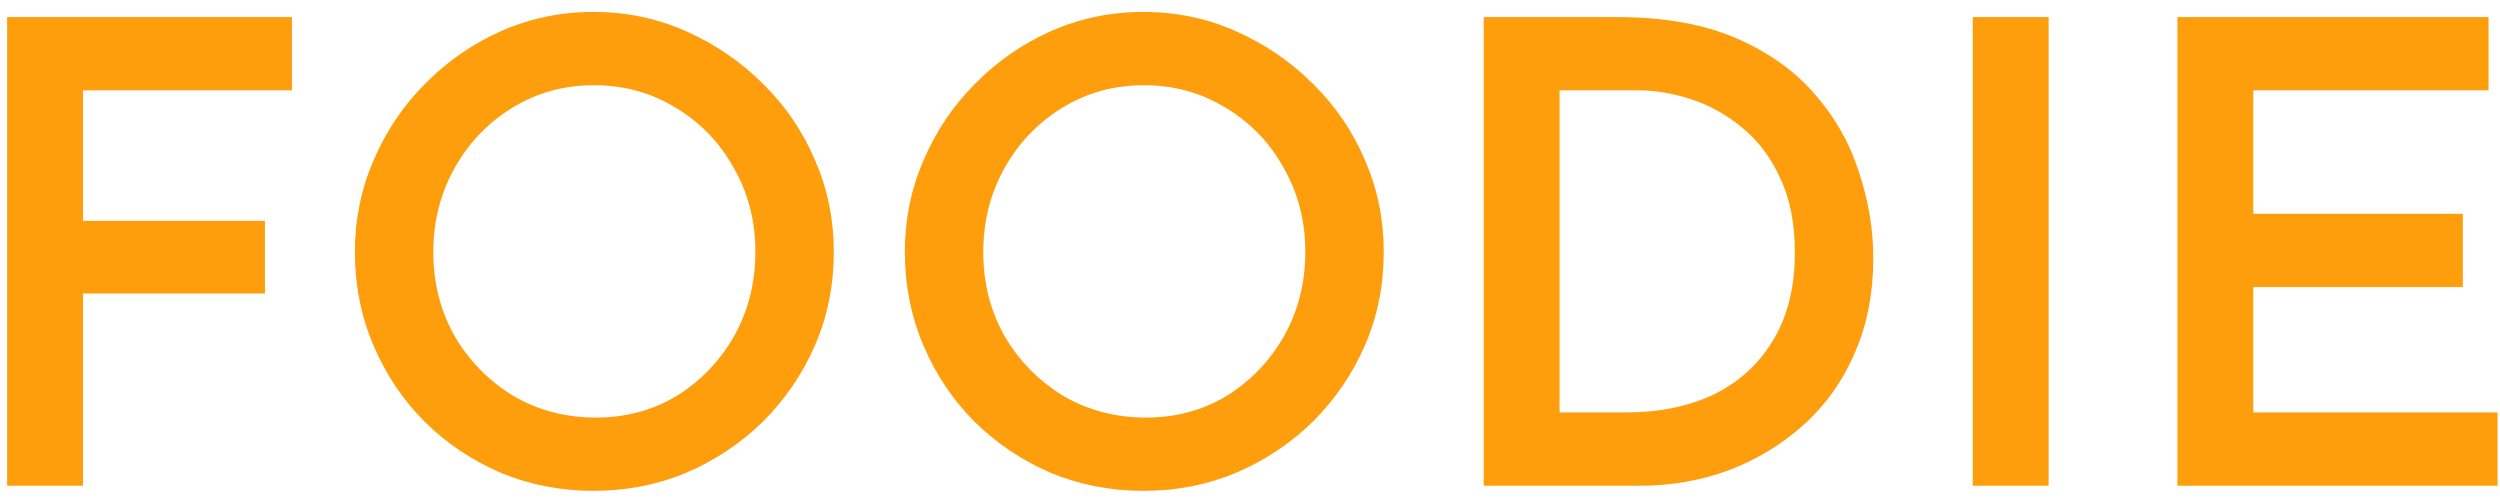
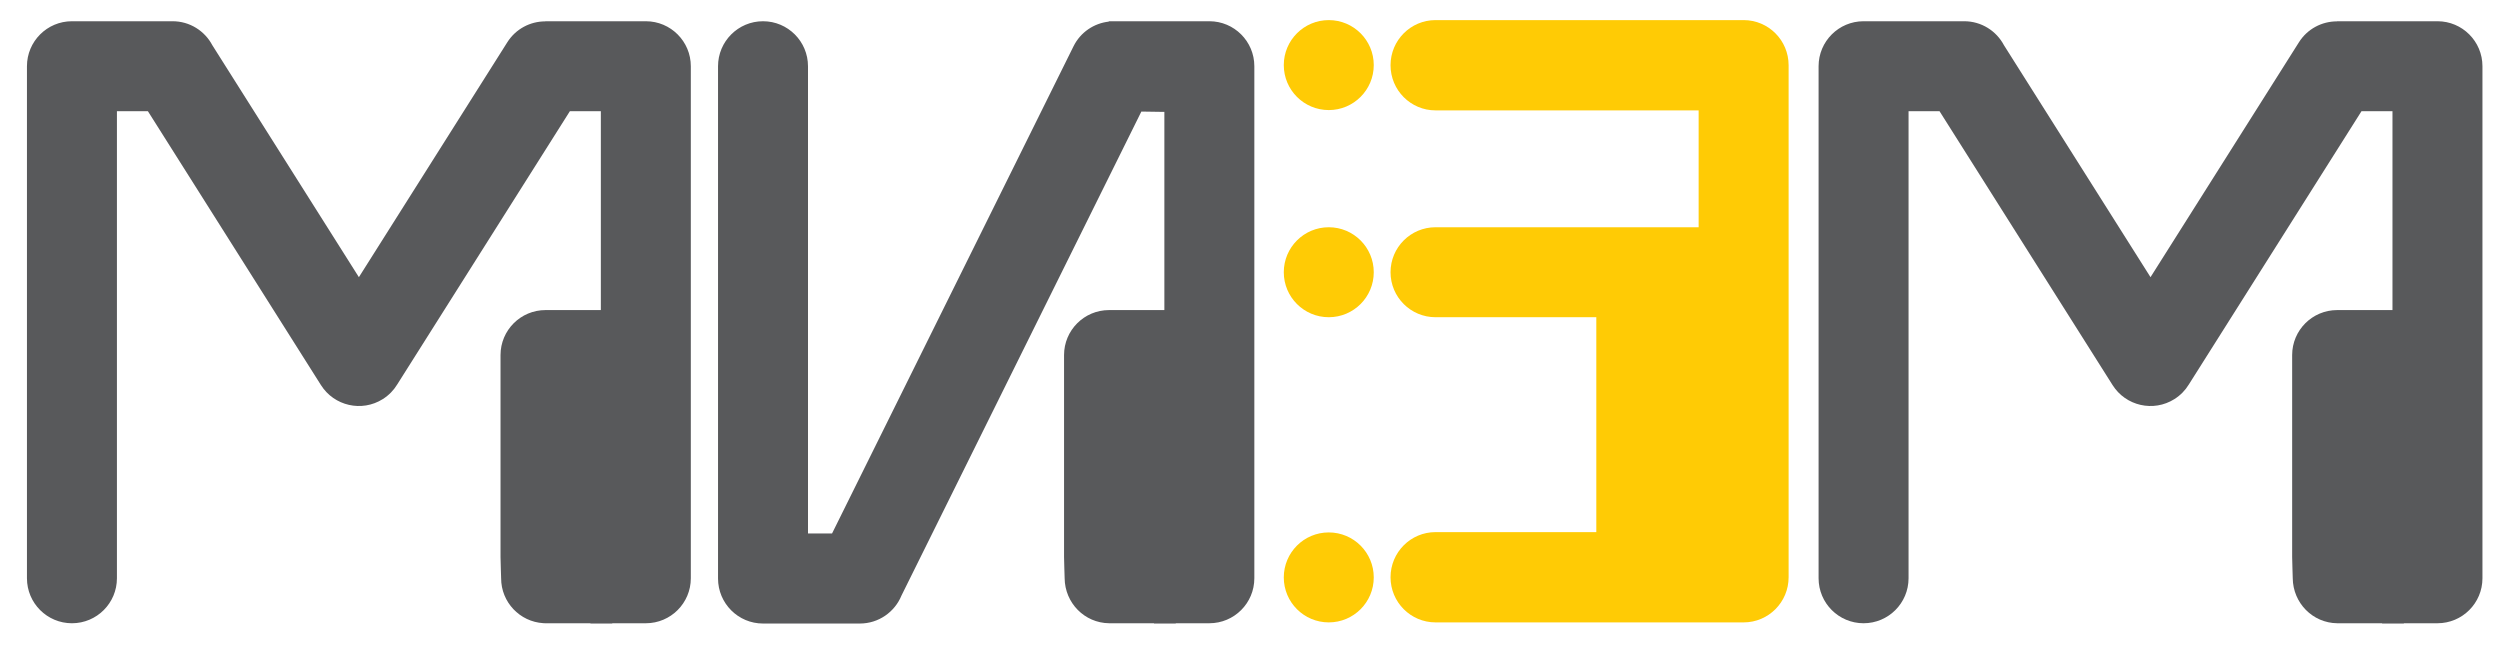
- <svg xmlns="http://www.w3.org/2000/svg" width="175" height="35" viewBox="0 0 175 35" fill="none">
-   <path d="M0.5 1.195H20.435V6.325H5.81V15.46H18.545V20.545H5.81V34H0.5V1.195ZM24.842 17.62C24.842 15.37 25.277 13.24 26.147 11.23C27.017 9.19 28.217 7.405 29.747 5.875C31.277 4.315 33.047 3.085 35.057 2.185C37.097 1.285 39.257 0.835 41.537 0.835C43.847 0.835 46.007 1.285 48.017 2.185C50.057 3.085 51.857 4.315 53.417 5.875C54.977 7.405 56.192 9.19 57.062 11.23C57.932 13.24 58.367 15.37 58.367 17.62C58.367 19.96 57.932 22.135 57.062 24.145C56.192 26.155 54.977 27.94 53.417 29.5C51.857 31.03 50.057 32.23 48.017 33.1C46.007 33.94 43.847 34.36 41.537 34.36C39.257 34.36 37.097 33.94 35.057 33.1C33.047 32.23 31.277 31.045 29.747 29.545C28.217 28.015 27.017 26.23 26.147 24.19C25.277 22.15 24.842 19.96 24.842 17.62ZM30.332 17.665C30.332 19.795 30.827 21.745 31.817 23.515C32.837 25.255 34.202 26.65 35.912 27.7C37.652 28.72 39.587 29.23 41.717 29.23C43.817 29.23 45.707 28.72 47.387 27.7C49.067 26.65 50.402 25.255 51.392 23.515C52.382 21.745 52.877 19.78 52.877 17.62C52.877 15.46 52.367 13.495 51.347 11.725C50.357 9.955 49.007 8.56 47.297 7.54C45.587 6.49 43.682 5.965 41.582 5.965C39.482 5.965 37.577 6.49 35.867 7.54C34.157 8.59 32.807 10 31.817 11.77C30.827 13.54 30.332 15.505 30.332 17.665ZM63.338 17.62C63.338 15.37 63.773 13.24 64.643 11.23C65.513 9.19 66.713 7.405 68.243 5.875C69.773 4.315 71.543 3.085 73.553 2.185C75.593 1.285 77.753 0.835 80.033 0.835C82.343 0.835 84.503 1.285 86.513 2.185C88.553 3.085 90.353 4.315 91.913 5.875C93.473 7.405 94.688 9.19 95.558 11.23C96.428 13.24 96.863 15.37 96.863 17.62C96.863 19.96 96.428 22.135 95.558 24.145C94.688 26.155 93.473 27.94 91.913 29.5C90.353 31.03 88.553 32.23 86.513 33.1C84.503 33.94 82.343 34.36 80.033 34.36C77.753 34.36 75.593 33.94 73.553 33.1C71.543 32.23 69.773 31.045 68.243 29.545C66.713 28.015 65.513 26.23 64.643 24.19C63.773 22.15 63.338 19.96 63.338 17.62ZM68.828 17.665C68.828 19.795 69.323 21.745 70.313 23.515C71.333 25.255 72.698 26.65 74.408 27.7C76.148 28.72 78.083 29.23 80.213 29.23C82.313 29.23 84.203 28.72 85.883 27.7C87.563 26.65 88.898 25.255 89.888 23.515C90.878 21.745 91.373 19.78 91.373 17.62C91.373 15.46 90.863 13.495 89.843 11.725C88.853 9.955 87.503 8.56 85.793 7.54C84.083 6.49 82.178 5.965 80.078 5.965C77.978 5.965 76.073 6.49 74.363 7.54C72.653 8.59 71.303 10 70.313 11.77C69.323 13.54 68.828 15.505 68.828 17.665ZM103.859 34V1.195H113.219C116.489 1.195 119.264 1.69 121.544 2.68C123.824 3.67 125.669 4.99 127.079 6.64C128.489 8.26 129.509 10.075 130.139 12.085C130.799 14.065 131.129 16.06 131.129 18.07C131.129 20.53 130.694 22.75 129.824 24.73C128.984 26.68 127.799 28.345 126.269 29.725C124.739 31.105 122.984 32.17 121.004 32.92C119.054 33.64 116.984 34 114.794 34H103.859ZM109.169 28.87H113.804C116.144 28.87 118.199 28.45 119.969 27.61C121.739 26.74 123.119 25.48 124.109 23.83C125.129 22.15 125.639 20.11 125.639 17.71C125.639 15.64 125.294 13.885 124.604 12.445C123.944 11.005 123.059 9.835 121.949 8.935C120.869 8.035 119.684 7.375 118.394 6.955C117.134 6.535 115.904 6.325 114.704 6.325H109.169V28.87ZM138.093 1.195H143.403V34H138.093V1.195ZM152.419 1.195H174.199V6.325H157.729V14.965H172.399V20.095H157.729V28.87H174.829V34H152.419V1.195Z" fill="#FE9E0D" />
+ <svg xmlns="http://www.w3.org/2000/svg" version="1.1" id="Слой_1" x="0px" y="0px" width="768px" height="198px" viewBox="0 0 768 198" enable-background="new 0 0 768 198" xml:space="preserve">
+   <path fill="#58595B" d="M35.92,177.645c0,7.632-6.188,13.819-13.82,13.819c-7.632,0-13.82-6.188-13.82-13.819v-157.3  c0-7.632,6.188-13.82,13.82-13.82h30.905c5.304,0,9.91,2.989,12.227,7.374l45.018,71.249l45.584-72.145  c2.617-4.156,7.088-6.434,11.661-6.438v-0.04H198.4c7.633,0,13.82,6.188,13.82,13.82v157.3c0,7.632-6.188,13.819-13.82,13.819  h-0.024h-0.068h-0.11h-0.15h-0.19h-0.228h-0.264h-0.299h-0.333h-0.365h-0.396h-0.426h-0.454h-0.48h-0.506h-0.529h-0.552h-0.573  h-0.593h-0.611h-0.627h-0.643h-0.657h-0.669h-0.552l-0.025,0.086l-6.673-0.001l-0.018-0.085h-2.942h-3.941l-5.123-0.001h-1.761  c-0.118-0.001-0.236-0.004-0.354-0.007l0,0c-0.117-0.005-0.234-0.011-0.352-0.018l0,0c-7.234-0.439-12.966-6.449-12.966-13.794  c-0.017-1.611-0.188-4.835-0.185-6.552v-62.017c0-7.633,6.188-13.82,13.82-13.82h16.968l0.032-0.085V34.165h-9.518l-53.039,83.941  c-1.073,1.769-2.563,3.321-4.432,4.498c-6.44,4.056-14.948,2.122-19.003-4.318L45.438,34.165H35.92V177.645z" />
+   <path fill="#58595B" d="M326.875,171.093v-62.017c0-7.633,6.188-13.82,13.819-13.82h16.968l0.032-0.085V34.375  c-0.066,0-0.132,0.001-0.199,0l-6.869-0.103L276.939,182.94c-2.06,5.049-7.014,8.609-12.799,8.609h-29.742  c-7.633,0-13.82-6.195-13.82-13.837V20.361c0-7.642,6.188-13.836,13.82-13.836c7.632,0,13.82,6.195,13.82,13.836v143.515h7.39  l74.16-149.624c2.162-4.386,6.34-7.112,10.861-7.613l-0.021-0.076v-0.04h30.905c7.632,0,13.82,6.188,13.82,13.82v157.3  c0,7.632-6.188,13.819-13.82,13.819h-10.302l-0.025,0.086l-6.672-0.001l-0.018-0.085l-13.767-0.001  c-7.563-0.077-13.595-6.251-13.671-13.818C327.042,176.033,326.871,172.81,326.875,171.093z" />
+   <path fill="#FFCB05" d="M440.994,191.2c-7.633,0-13.82-6.209-13.82-13.867c0-7.659,6.188-13.867,13.82-13.867h49.393V97.45h-49.393  c-7.633,0-13.82-6.188-13.82-13.82c0-7.632,6.188-13.82,13.82-13.82h80.828V33.909h-80.828c-7.633,0-13.82-6.208-13.82-13.867  c0-7.659,6.188-13.867,13.82-13.867h94.648c7.632,0,13.82,6.208,13.82,13.867v63.587v93.704c0,7.658-6.188,13.867-13.82,13.867  H440.994L440.994,191.2z M408.199,97.45c7.631,0,13.82-6.188,13.82-13.82s-6.189-13.82-13.82-13.82  c-7.632,0-13.82,6.188-13.82,13.82S400.567,97.45,408.199,97.45L408.199,97.45z M408.199,191.2c7.631,0,13.82-6.189,13.82-13.82  c0-7.632-6.189-13.82-13.82-13.82c-7.632,0-13.82,6.188-13.82,13.82C394.379,185.011,400.567,191.2,408.199,191.2L408.199,191.2z   M408.199,33.815c7.631,0,13.82-6.188,13.82-13.82s-6.189-13.82-13.82-13.82c-7.632,0-13.82,6.189-13.82,13.82  S400.567,33.815,408.199,33.815z" />
+   <path fill="#58595B" d="M704.149,171.093v-62.017c0-7.633,6.188-13.82,13.82-13.82h16.968l0.032-0.085V34.165h-9.518l-53.038,83.941  c-1.074,1.769-2.563,3.321-4.433,4.498c-6.439,4.056-14.948,2.122-19.002-4.318l-53.152-84.121h-9.518v143.479  c0,7.632-6.188,13.819-13.819,13.819c-7.633,0-13.82-6.188-13.82-13.819v-157.3c0-7.632,6.188-13.82,13.82-13.82h30.904  c5.305,0,9.91,2.989,12.227,7.374l45.019,71.249l45.584-72.145c2.616-4.156,7.088-6.434,11.661-6.438v-0.04h30.904  c7.633,0,13.82,6.188,13.82,13.82v157.3c0,7.632-6.188,13.819-13.82,13.819h-10.302l-0.024,0.086l-6.673-0.001l-0.019-0.085  l-13.767-0.001c-7.563-0.077-13.595-6.251-13.671-13.818C704.317,176.033,704.146,172.81,704.149,171.093z" />
</svg>
